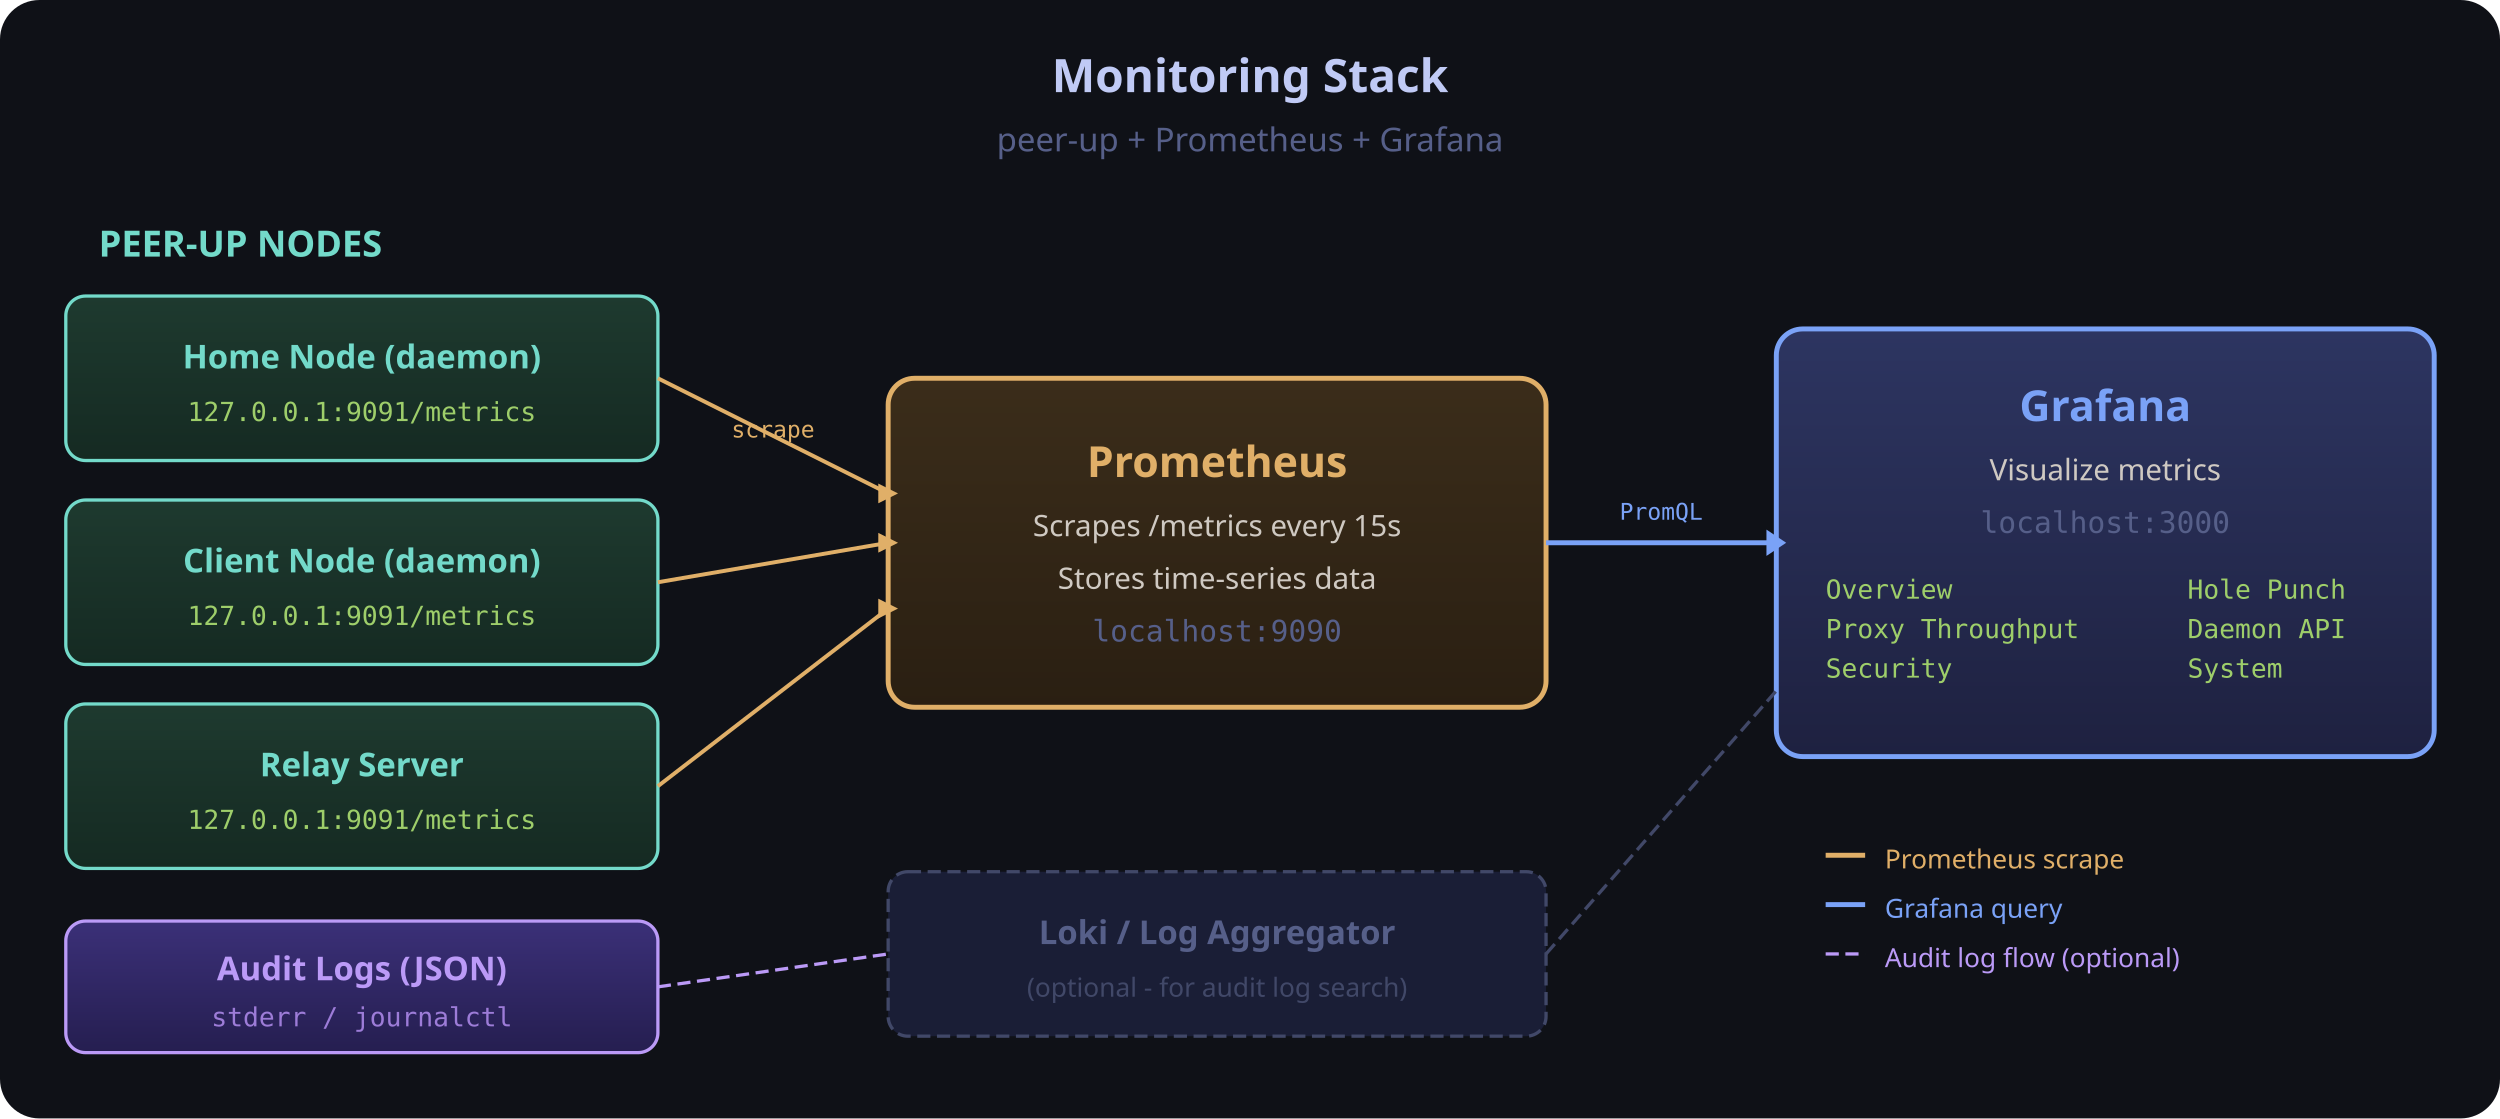
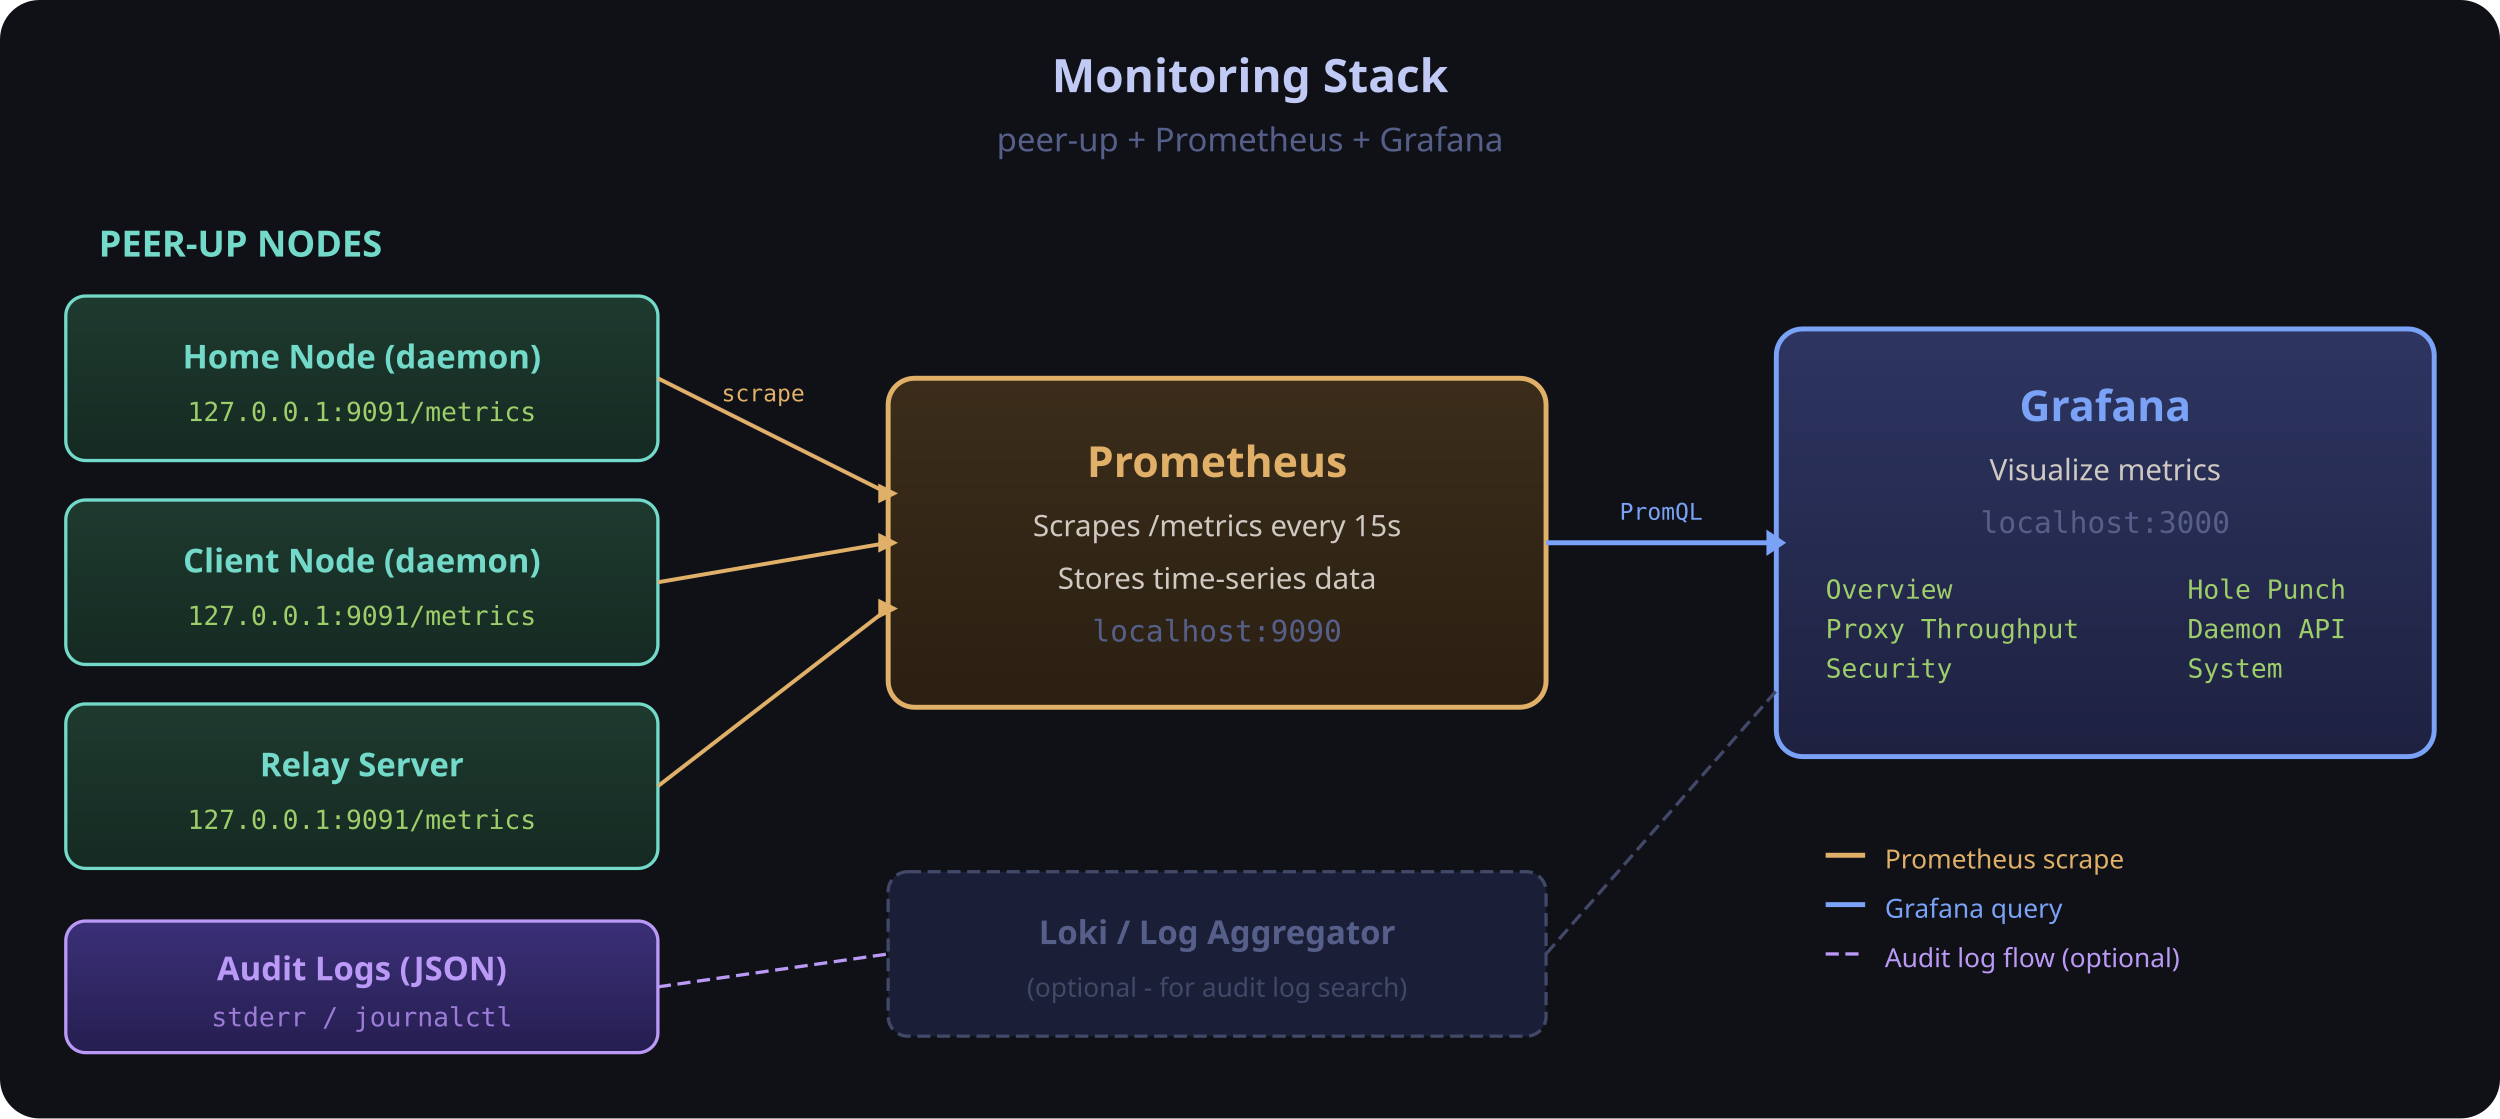
<svg xmlns="http://www.w3.org/2000/svg" viewBox="0 0 760 340" width="760" height="340">
  <defs>
    <linearGradient id="peerupFill" x1="0%" y1="0%" x2="0%" y2="100%">
      <stop offset="0%" style="stop-color:#1e3a2f;stop-opacity:1" />
      <stop offset="100%" style="stop-color:#152a22;stop-opacity:1" />
    </linearGradient>
    <linearGradient id="promFill" x1="0%" y1="0%" x2="0%" y2="100%">
      <stop offset="0%" style="stop-color:#3b2d1a;stop-opacity:1" />
      <stop offset="100%" style="stop-color:#2a1f12;stop-opacity:1" />
    </linearGradient>
    <linearGradient id="grafFill" x1="0%" y1="0%" x2="0%" y2="100%">
      <stop offset="0%" style="stop-color:#2d3561;stop-opacity:1" />
      <stop offset="100%" style="stop-color:#1e2140;stop-opacity:1" />
    </linearGradient>
    <linearGradient id="auditFill" x1="0%" y1="0%" x2="0%" y2="100%">
      <stop offset="0%" style="stop-color:#3b3078;stop-opacity:1" />
      <stop offset="100%" style="stop-color:#251e50;stop-opacity:1" />
    </linearGradient>
  </defs>
  <rect width="760" height="340" rx="12" fill="#0f1117" />
  <text x="380" y="28" font-family="system-ui, sans-serif" font-size="14" fill="#c0caf5" text-anchor="middle" font-weight="600">Monitoring Stack</text>
  <text x="380" y="46" font-family="system-ui, sans-serif" font-size="10" fill="#565f89" text-anchor="middle">peer-up + Prometheus + Grafana</text>
  <text x="30" y="78" font-family="system-ui, sans-serif" font-size="11" fill="#73daca" font-weight="600">PEER-UP NODES</text>
  <rect x="20" y="90" width="180" height="50" rx="6" fill="url(#peerupFill)" stroke="#73daca" stroke-width="1" />
  <text x="110" y="112" font-family="system-ui, sans-serif" font-size="10" fill="#73daca" text-anchor="middle" font-weight="600">Home Node (daemon)</text>
  <text x="110" y="128" font-family="ui-monospace, monospace" font-size="8" fill="#9ece6a" text-anchor="middle">127.0.0.1:9091/metrics</text>
  <rect x="20" y="152" width="180" height="50" rx="6" fill="url(#peerupFill)" stroke="#73daca" stroke-width="1" />
  <text x="110" y="174" font-family="system-ui, sans-serif" font-size="10" fill="#73daca" text-anchor="middle" font-weight="600">Client Node (daemon)</text>
  <text x="110" y="190" font-family="ui-monospace, monospace" font-size="8" fill="#9ece6a" text-anchor="middle">127.0.0.1:9091/metrics</text>
  <rect x="20" y="214" width="180" height="50" rx="6" fill="url(#peerupFill)" stroke="#73daca" stroke-width="1" />
  <text x="110" y="236" font-family="system-ui, sans-serif" font-size="10" fill="#73daca" text-anchor="middle" font-weight="600">Relay Server</text>
  <text x="110" y="252" font-family="ui-monospace, monospace" font-size="8" fill="#9ece6a" text-anchor="middle">127.0.0.1:9091/metrics</text>
  <rect x="20" y="280" width="180" height="40" rx="6" fill="url(#auditFill)" stroke="#bb9af7" stroke-width="1" />
  <text x="110" y="298" font-family="system-ui, sans-serif" font-size="10" fill="#bb9af7" text-anchor="middle" font-weight="600">Audit Logs (JSON)</text>
  <text x="110" y="312" font-family="ui-monospace, monospace" font-size="8" fill="#9d7cd8" text-anchor="middle">stderr / journalctl</text>
  <rect x="270" y="115" width="200" height="100" rx="8" fill="url(#promFill)" stroke="#e0af68" stroke-width="1.5" />
  <text x="370" y="145" font-family="system-ui, sans-serif" font-size="13" fill="#e0af68" text-anchor="middle" font-weight="700">Prometheus</text>
  <text x="370" y="163" font-family="system-ui, sans-serif" font-size="9" fill="#cfc9c2" text-anchor="middle">Scrapes /metrics every 15s</text>
  <text x="370" y="179" font-family="system-ui, sans-serif" font-size="9" fill="#cfc9c2" text-anchor="middle">Stores time-series data</text>
  <text x="370" y="195" font-family="ui-monospace, monospace" font-size="9" fill="#565f89" text-anchor="middle">localhost:9090</text>
  <line x1="200" y1="115" x2="270" y2="150" stroke="#e0af68" stroke-width="1.2" />
  <polygon points="267,147 273,150 267,153" fill="#e0af68" />
  <line x1="200" y1="177" x2="270" y2="165" stroke="#e0af68" stroke-width="1.2" />
  <polygon points="267,162 273,165 267,168" fill="#e0af68" />
  <line x1="200" y1="239" x2="270" y2="185" stroke="#e0af68" stroke-width="1.2" />
  <polygon points="267,182 273,185 267,188" fill="#e0af68" />
-   <text x="235" y="133" font-family="ui-monospace, monospace" font-size="7" fill="#e0af68" text-anchor="middle">scrape</text>
+   <text x="232" y="122" font-family="ui-monospace, monospace" font-size="7" fill="#e0af68" text-anchor="middle">scrape</text>
  <rect x="540" y="100" width="200" height="130" rx="8" fill="url(#grafFill)" stroke="#7aa2f7" stroke-width="1.5" />
  <text x="640" y="128" font-family="system-ui, sans-serif" font-size="13" fill="#7aa2f7" text-anchor="middle" font-weight="700">Grafana</text>
  <text x="640" y="146" font-family="system-ui, sans-serif" font-size="9" fill="#cfc9c2" text-anchor="middle">Visualize metrics</text>
  <text x="640" y="162" font-family="ui-monospace, monospace" font-size="9" fill="#565f89" text-anchor="middle">localhost:3000</text>
  <text x="555" y="182" font-family="ui-monospace, monospace" font-size="8" fill="#9ece6a">Overview</text>
  <text x="555" y="194" font-family="ui-monospace, monospace" font-size="8" fill="#9ece6a">Proxy Throughput</text>
  <text x="555" y="206" font-family="ui-monospace, monospace" font-size="8" fill="#9ece6a">Security</text>
  <text x="665" y="182" font-family="ui-monospace, monospace" font-size="8" fill="#9ece6a">Hole Punch</text>
  <text x="665" y="194" font-family="ui-monospace, monospace" font-size="8" fill="#9ece6a">Daemon API</text>
  <text x="665" y="206" font-family="ui-monospace, monospace" font-size="8" fill="#9ece6a">System</text>
  <line x1="470" y1="165" x2="540" y2="165" stroke="#7aa2f7" stroke-width="1.5" />
  <polygon points="537,161 543,165 537,169" fill="#7aa2f7" />
  <text x="505" y="158" font-family="ui-monospace, monospace" font-size="7" fill="#7aa2f7" text-anchor="middle">PromQL</text>
  <rect x="270" y="265" width="200" height="50" rx="6" fill="#1a1e36" stroke="#414868" stroke-width="1" stroke-dasharray="4,2" />
  <text x="370" y="287" font-family="system-ui, sans-serif" font-size="10" fill="#565f89" text-anchor="middle" font-weight="600">Loki / Log Aggregator</text>
  <text x="370" y="303" font-family="system-ui, sans-serif" font-size="8" fill="#414868" text-anchor="middle">(optional - for audit log search)</text>
  <line x1="200" y1="300" x2="270" y2="290" stroke="#bb9af7" stroke-width="1" stroke-dasharray="4,2" />
  <line x1="470" y1="290" x2="540" y2="210" stroke="#414868" stroke-width="1" stroke-dasharray="4,2" />
  <line x1="555" y1="260" x2="567" y2="260" stroke="#e0af68" stroke-width="1.5" />
  <text x="573" y="264" font-family="system-ui, sans-serif" font-size="8" fill="#e0af68">Prometheus scrape</text>
  <line x1="555" y1="275" x2="567" y2="275" stroke="#7aa2f7" stroke-width="1.5" />
  <text x="573" y="279" font-family="system-ui, sans-serif" font-size="8" fill="#7aa2f7">Grafana query</text>
  <line x1="555" y1="290" x2="567" y2="290" stroke="#bb9af7" stroke-width="1" stroke-dasharray="4,2" />
  <text x="573" y="294" font-family="system-ui, sans-serif" font-size="8" fill="#bb9af7">Audit log flow (optional)</text>
</svg>
